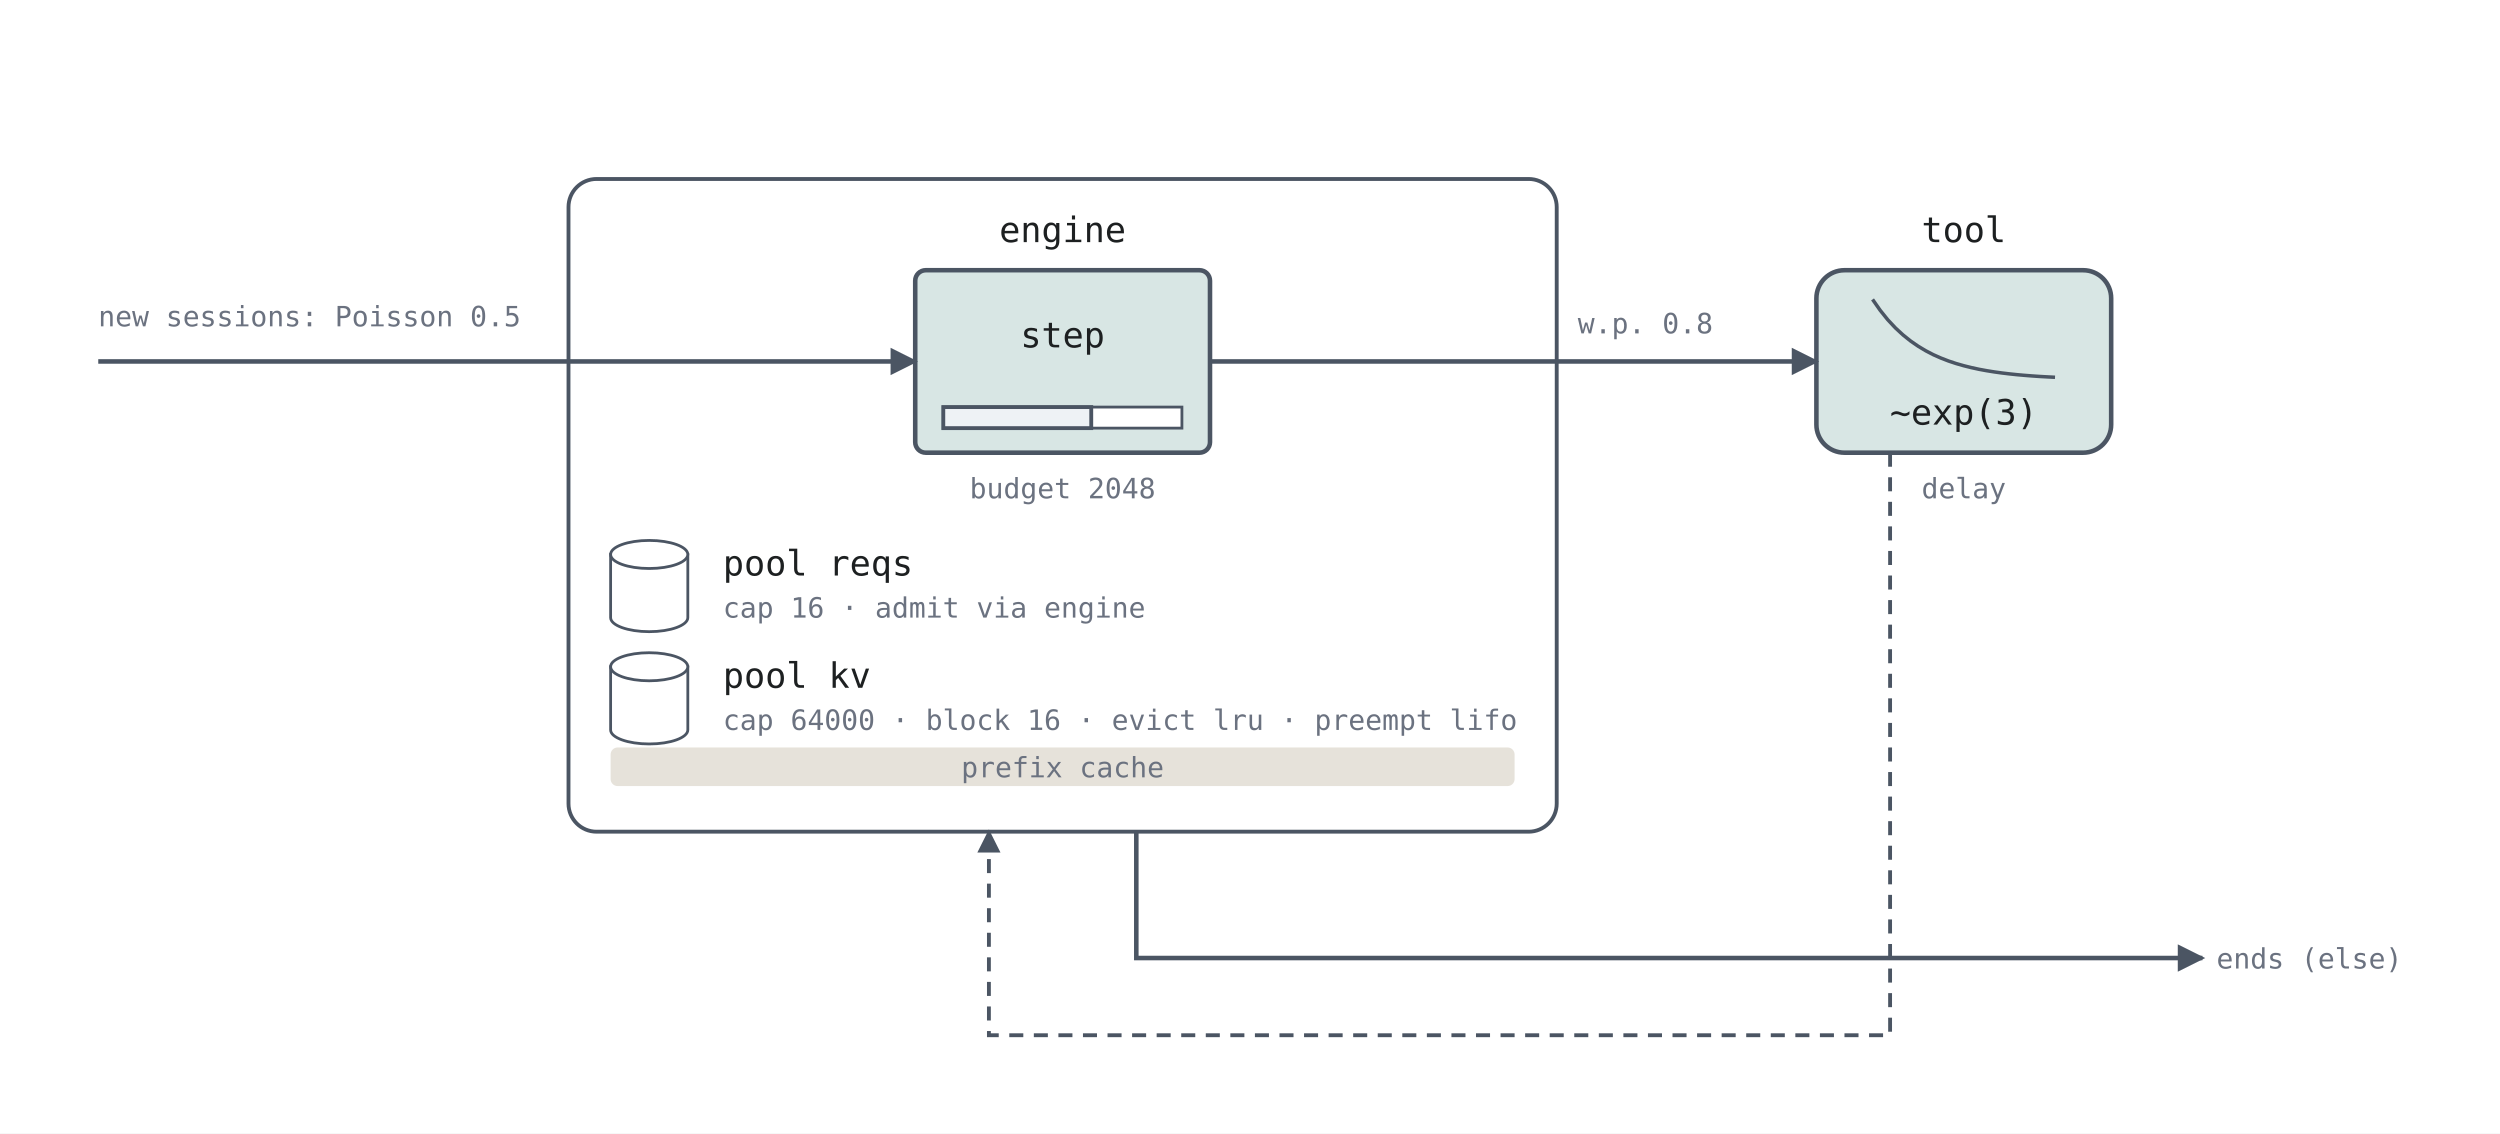
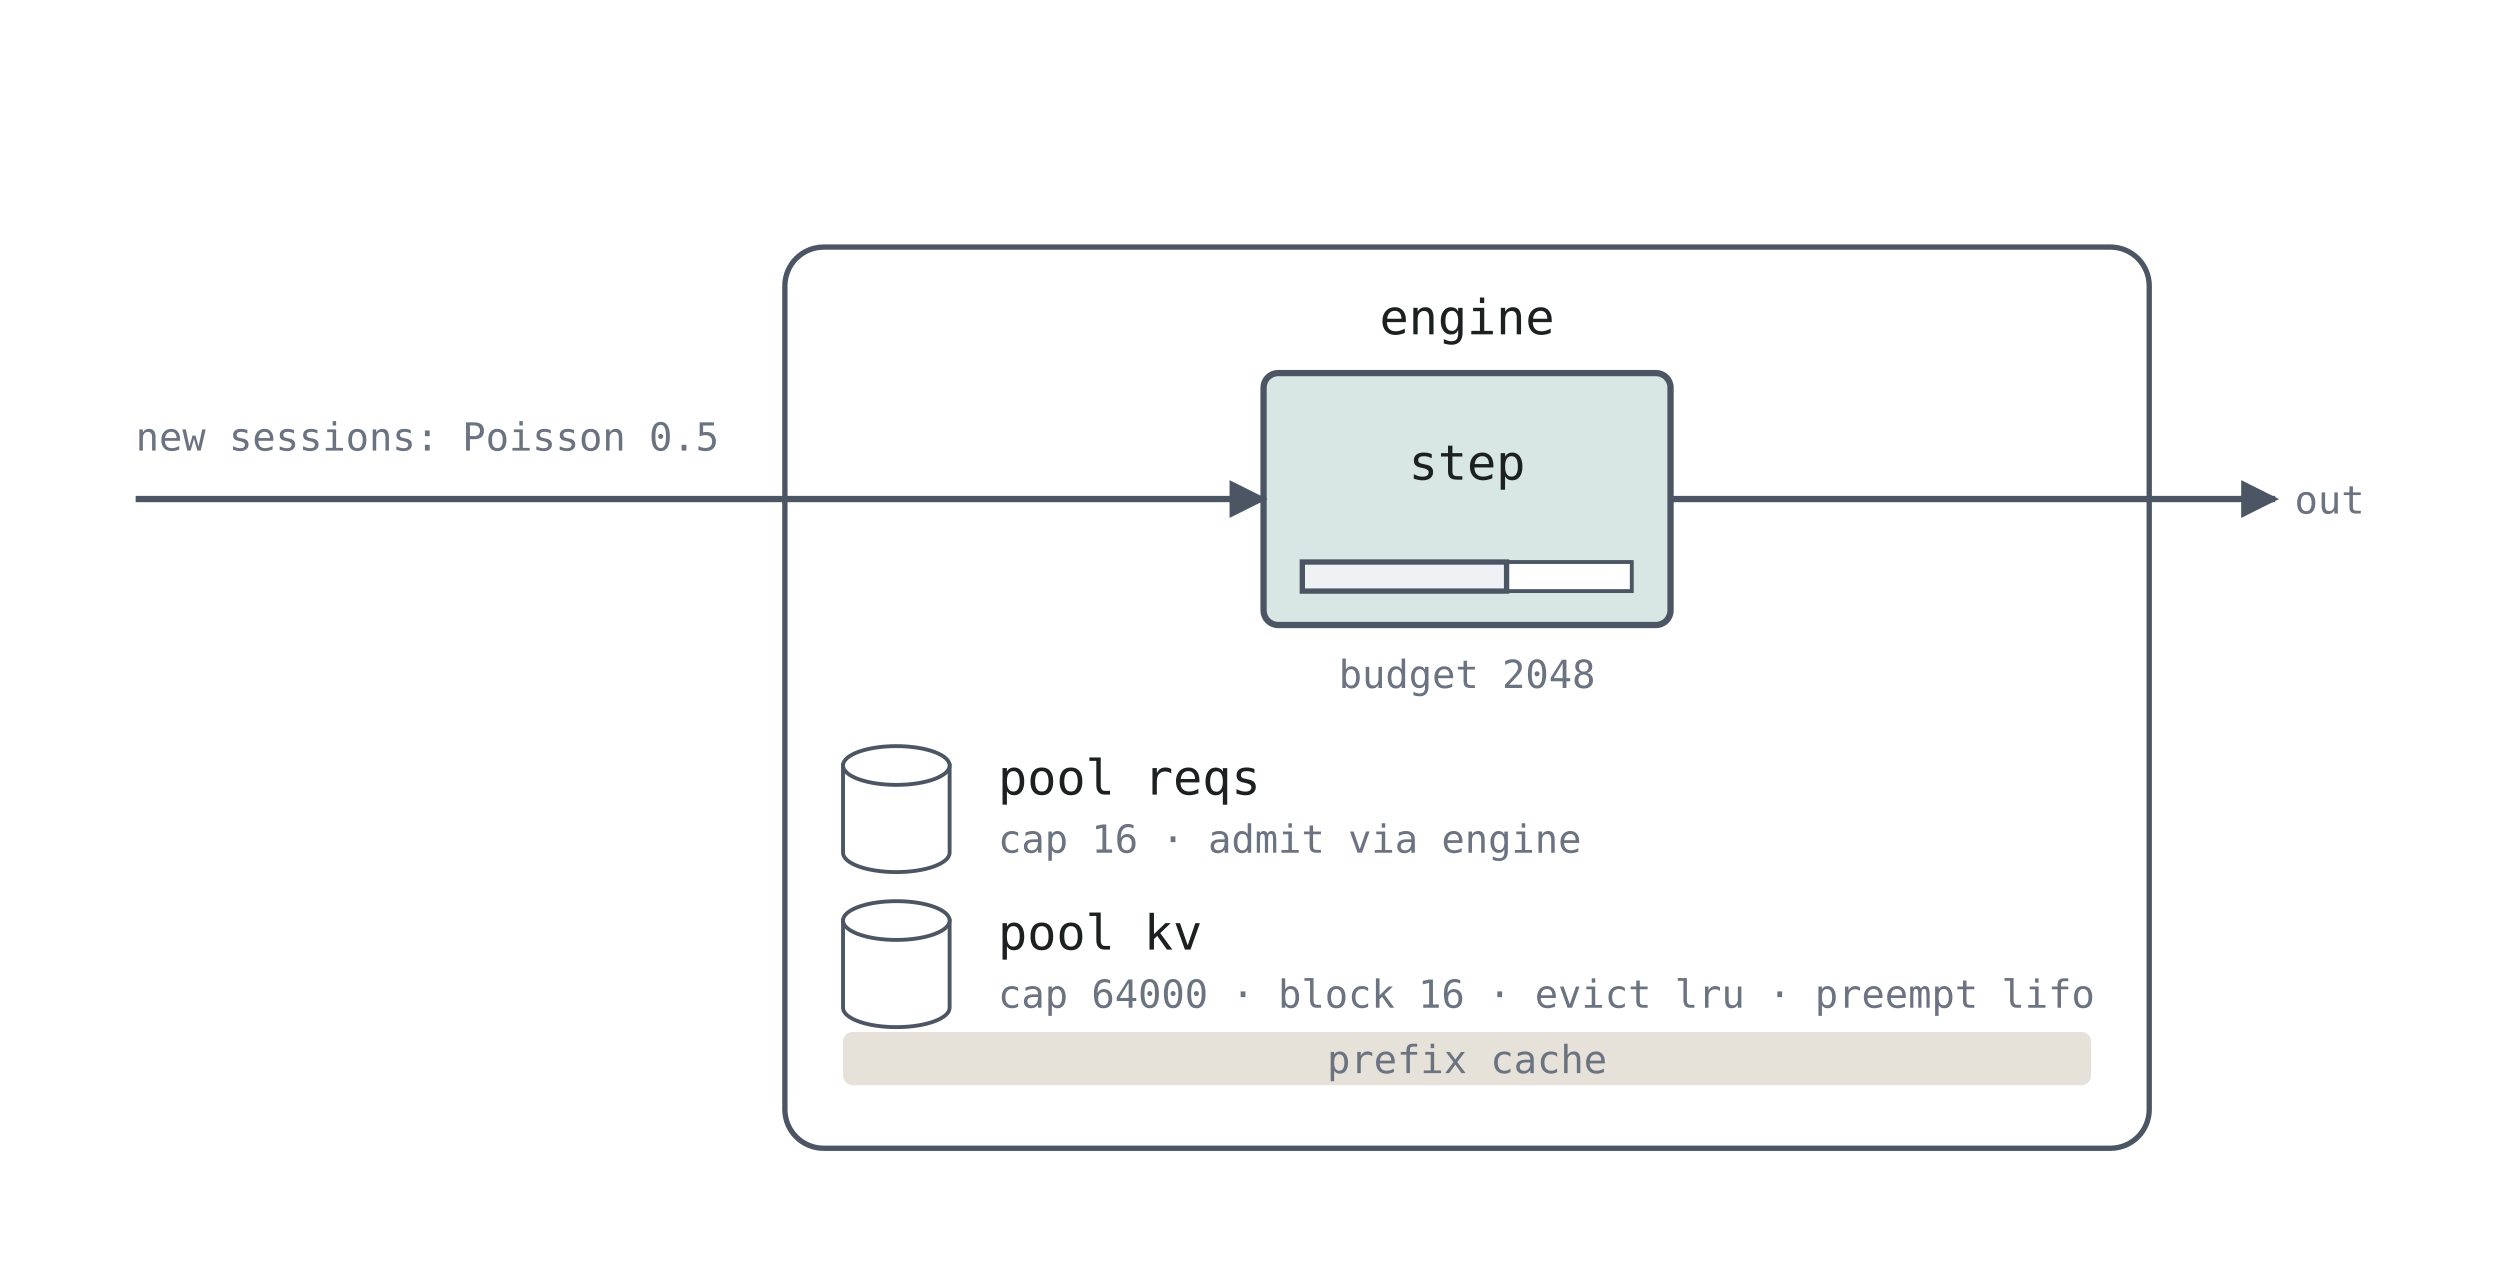
- <svg xmlns="http://www.w3.org/2000/svg" width="712.4" height="323" viewBox="0 0 712.4 323" role="img">
+ <svg xmlns="http://www.w3.org/2000/svg" width="516" height="265" viewBox="0 0 516 265" role="img">
  <style>
  text { font-family: ui-monospace, "SF Mono", Menlo, Consolas, monospace; }
  @media (prefers-color-scheme: dark) {
    text { fill: #e8e6e3; } text.dim { fill: #9aa4b2; }
    .bg { fill:#14171a }
    .solid { fill:#232a31;stroke:#b6bfcc }
    .cached { fill:#33302a }
    .instance { fill:#1a1f24;stroke:#b6bfcc }
    .frame { stroke:#b6bfcc }
    .enclosure { stroke:#9aa4b2 }
    .station { fill:#26403d;stroke:#b6bfcc }
    .cell { fill:#14171a;stroke:#b6bfcc }
    .rail { stroke:#b6bfcc }
    .flow { stroke:#b6bfcc }
    .back { stroke:#b6bfcc }
    .relation { stroke:#9aa4b2 }
  }
</style>
  <defs>
    <marker id="a" viewBox="0 0 10 10" refX="9" refY="5" markerWidth="6" markerHeight="6" orient="auto-start-reverse">
      <path d="M0 0 L10 5 L0 10 z" fill="context-stroke" />
    </marker>
  </defs>
-   <rect class="bg" fill="#ffffff" x="0" y="0" width="712.4" height="323" />
+   <rect class="bg" fill="#ffffff" x="0" y="0" width="516" height="265" />
  <rect class="frame" fill="none" stroke="#4b5563" stroke-width="1.1" x="162" y="51" width="281.6" height="186" rx="8" />
  <path class="cell" fill="#ffffff" stroke="#4b5563" stroke-width=".8" d="M 174 158 L 174 176 A 11 4 0 0 0 196 176 L 196 158 Z" />
  <ellipse class="cell" fill="#ffffff" stroke="#4b5563" stroke-width=".8" cx="185" cy="158" rx="11" ry="4" />
  <text x="206" y="164" text-anchor="start" font-size="10" fill="#1d2021">pool reqs</text>
  <text x="206" y="176" text-anchor="start" font-size="8" fill="#6b7280" class="dim">cap 16 · admit via engine</text>
  <path class="cell" fill="#ffffff" stroke="#4b5563" stroke-width=".8" d="M 174 190 L 174 208 A 11 4 0 0 0 196 208 L 196 190 Z" />
  <ellipse class="cell" fill="#ffffff" stroke="#4b5563" stroke-width=".8" cx="185" cy="190" rx="11" ry="4" />
  <text x="206" y="196" text-anchor="start" font-size="10" fill="#1d2021">pool kv</text>
  <text x="206" y="208" text-anchor="start" font-size="8" fill="#6b7280" class="dim">cap 64000 · block 16 · evict lru · preempt lifo</text>
  <rect class="cached" fill="#e6e2da" stroke="none" x="174" y="213" width="257.6" height="11" rx="2" />
  <text x="302.8" y="221.5" text-anchor="middle" font-size="8" fill="#6b7280" class="dim">prefix cache</text>
  <rect class="station" fill="#d8e6e4" stroke="#4b5563" stroke-width="1.3" x="260.8" y="77" width="84" height="52" rx="3" />
  <rect class="cell" fill="#ffffff" stroke="#4b5563" stroke-width=".8" x="268.8" y="116" width="68" height="6" />
  <rect class="solid" fill="#eef2f5" stroke="#4b5563" stroke-width="1.1" x="268.8" y="116" width="42.16" height="6" />
  <text x="302.8" y="99" text-anchor="middle" font-size="10" fill="#1d2021">step</text>
  <text x="302.8" y="69" text-anchor="middle" font-size="10" fill="#1d2021">engine</text>
  <text x="302.8" y="142" text-anchor="middle" font-size="8" fill="#6b7280" class="dim">budget 2048</text>
-   <rect class="station" fill="#d8e6e4" stroke="#4b5563" stroke-width="1.3" x="517.6" y="77" width="84" height="52" rx="8" />
-   <path class="rail" fill="none" stroke="#4b5563" stroke-width="1" d="M 533.6 85.32 L 535.77 88.42 L 537.93 91.11 L 540.1 93.43 L 542.27 95.43 L 544.43 97.16 L 546.6 98.66 L 548.77 99.96 L 550.93 101.08 L 553.1 102.04 L 555.27 102.88 L 557.43 103.6 L 559.6 104.22 L 561.77 104.76 L 563.93 105.23 L 566.1 105.63 L 568.27 105.98 L 570.43 106.28 L 572.6 106.54 L 574.77 106.77 L 576.93 106.96 L 579.1 107.13 L 581.27 107.28 L 583.43 107.4 L 585.6 107.51" />
-   <text x="559.6" y="121" text-anchor="middle" font-size="10" fill="#1d2021">~exp(3)</text>
-   <text x="559.6" y="69" text-anchor="middle" font-size="10" fill="#1d2021">tool</text>
-   <text x="559.6" y="142" text-anchor="middle" font-size="8" fill="#6b7280" class="dim">delay</text>
  <path class="flow" fill="none" stroke="#4b5563" stroke-width="1.3" d="M28 103 L260.8 103" marker-end="url(#a)" />
  <text x="28" y="93" text-anchor="start" font-size="8" fill="#6b7280" class="dim">new sessions: Poisson 0.5</text>
-   <path class="flow" fill="none" stroke="#4b5563" stroke-width="1.3" d="M344.8 103 L517.6 103" marker-end="url(#a)" />
-   <text x="449.6" y="95" text-anchor="start" font-size="8" fill="#6b7280" class="dim">w.p. 0.8</text>
-   <path class="flow" fill="none" stroke="#4b5563" stroke-width="1.3" d="M323.8 237 L323.8 273 L627.6 273" marker-end="url(#a)" />
-   <text x="631.6" y="276" text-anchor="start" font-size="8" fill="#6b7280" class="dim">ends (else)</text>
-   <path class="back" fill="none" stroke="#4b5563" stroke-width="1.1" stroke-dasharray="4 3" d="M538.6 129 L538.6 295 L281.8 295 L281.8 237" marker-end="url(#a)" />
+   <path class="flow" fill="none" stroke="#4b5563" stroke-width="1.3" d="M344.8 103 L469.6 103" marker-end="url(#a)" />
+   <text x="473.6" y="106" text-anchor="start" font-size="8" fill="#6b7280" class="dim">out</text>
</svg>
